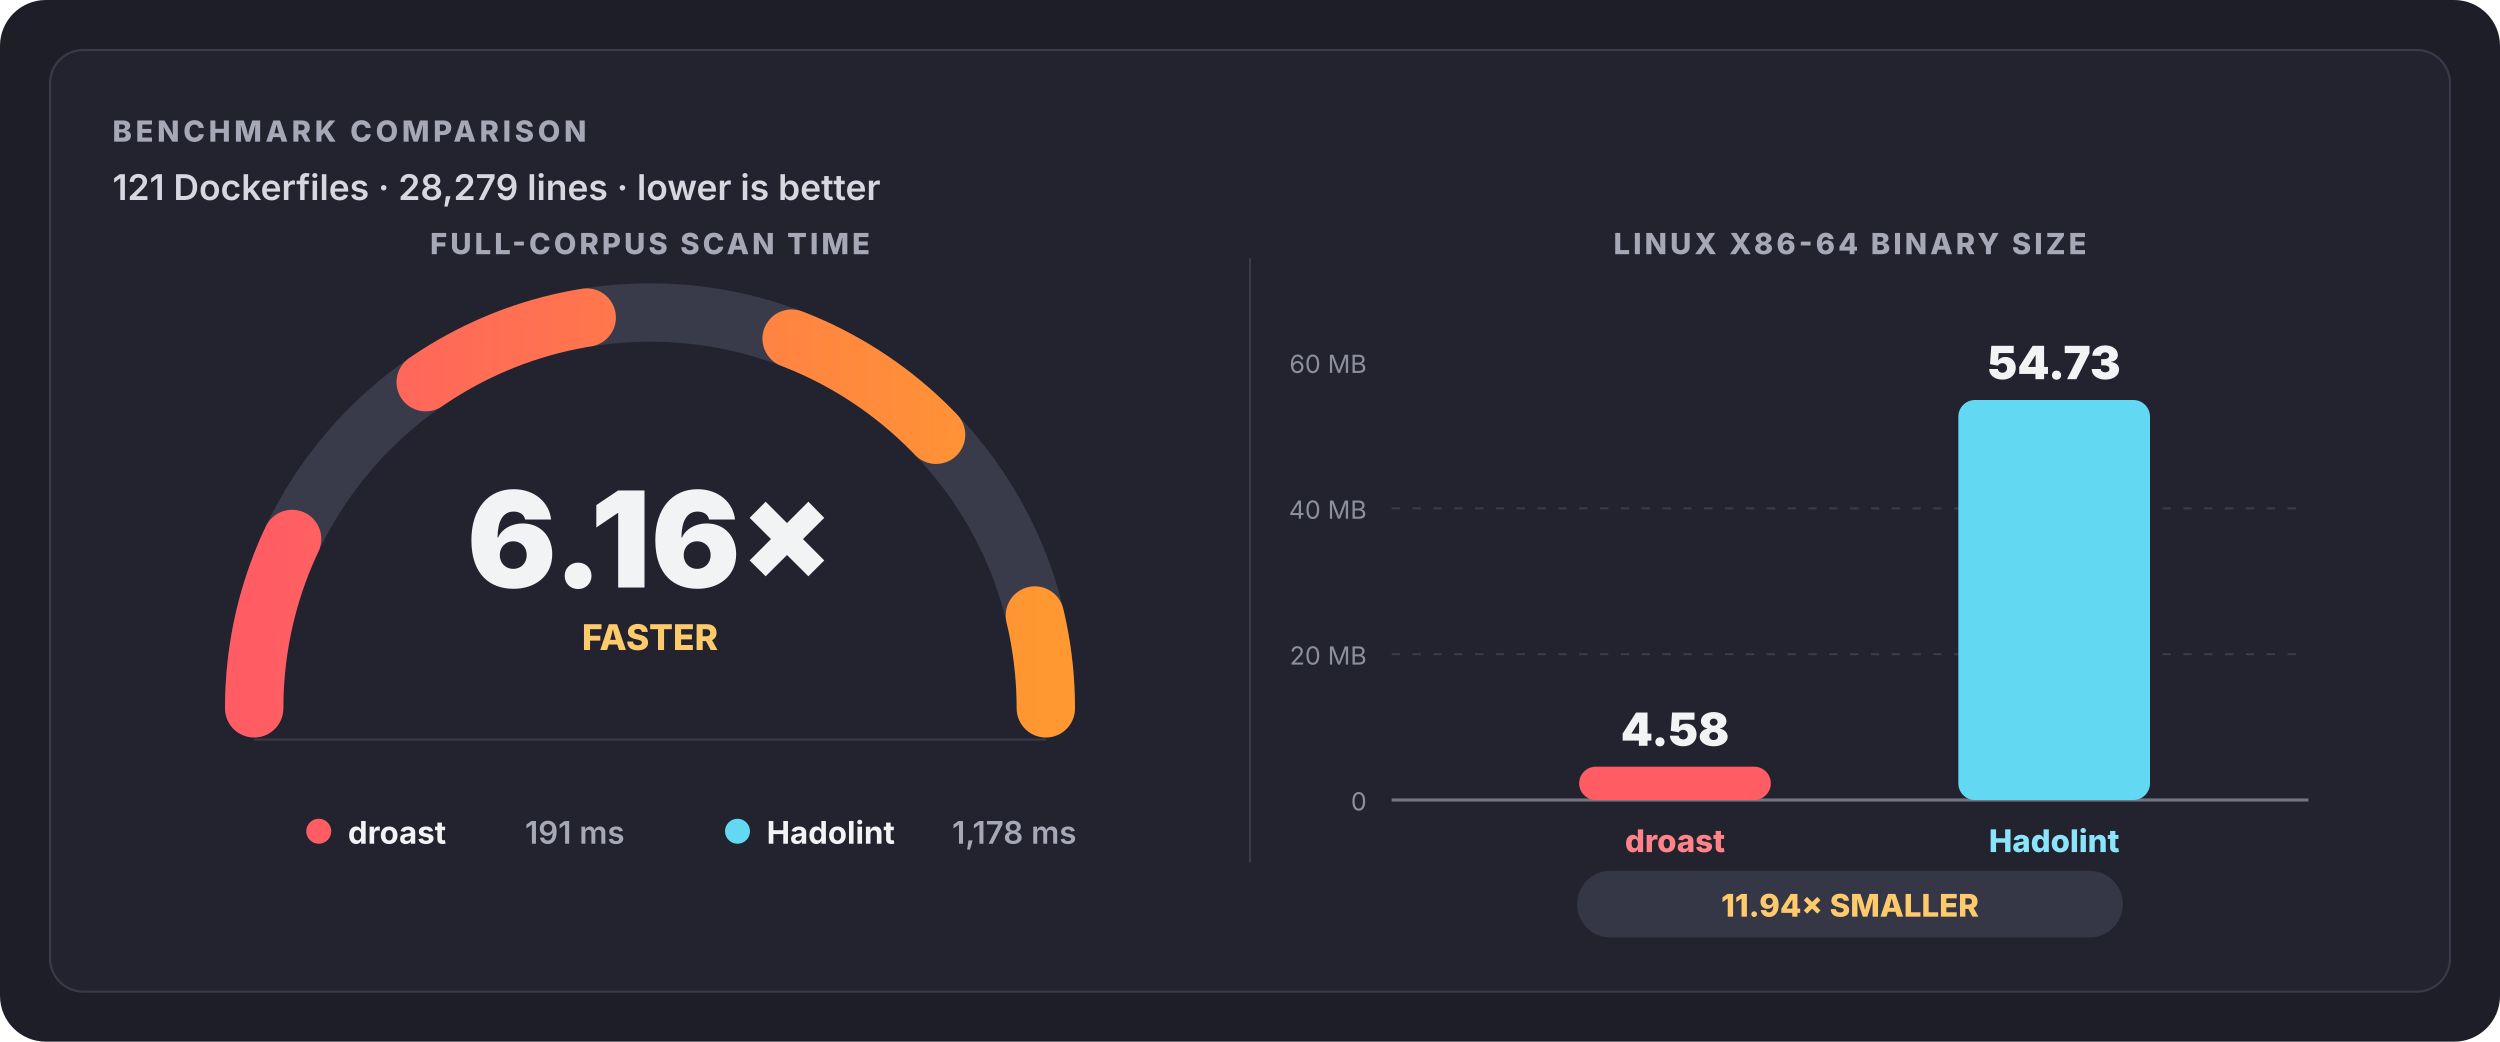
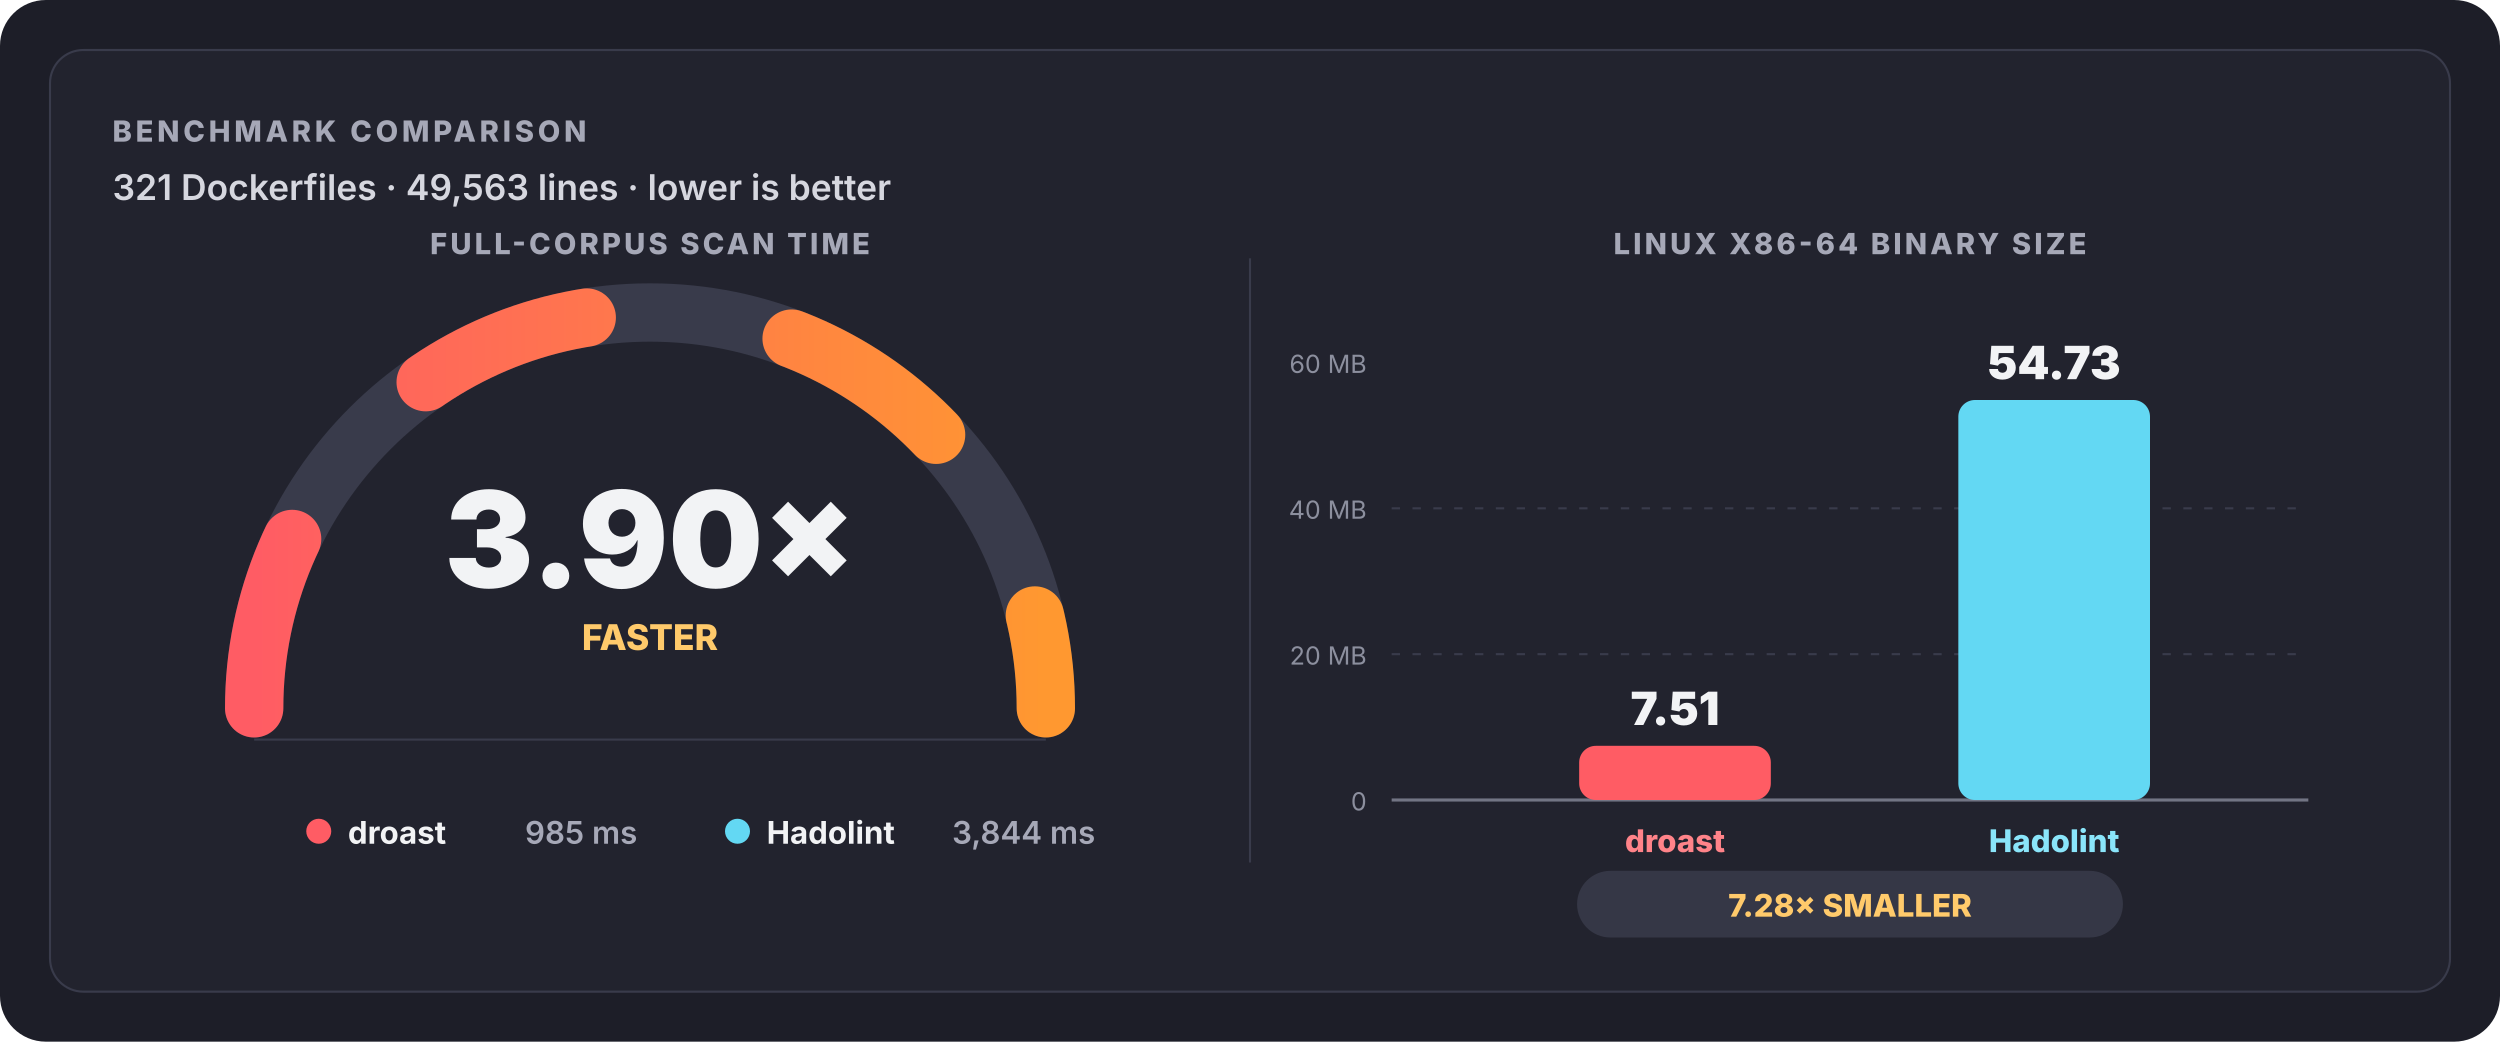
<svg xmlns="http://www.w3.org/2000/svg" width="1200" height="500" viewBox="0 0 1200 500" role="img" aria-labelledby="title desc">
  <defs>
    <filter id="shadow" x="-20%" y="-20%" width="140%" height="150%">
      <feDropShadow dx="0" dy="8" stdDeviation="10" flood-color="#080a12" flood-opacity=".38" />
    </filter>
    <linearGradient id="speed-gradient" x1="0" x2="1">
      <stop offset="0" stop-color="#ff5c64" />
      <stop offset="1" stop-color="#ff9830" />
    </linearGradient>
  </defs>
  <rect width="1200" height="500" rx="22" fill="#1d1e28" />
  <rect x="24" y="24" width="1152" height="452" rx="16" fill="#22232e" stroke="#393b4b" />
  <text x="54" y="68" font-family="Inter,Segoe UI,Arial,sans-serif" font-size="14" font-weight="800" letter-spacing="1.8" fill="#a6a8b7">BENCHMARK COMPARISON</text>
-   <text x="54" y="96" font-family="Inter,Segoe UI,Arial,sans-serif" font-size="17" font-weight="600" fill="#d6d7df">121 Dockerfiles · 28,279 lines · lower is better</text>
+   <text x="54" y="96" font-family="Inter,Segoe UI,Arial,sans-serif" font-size="17" font-weight="600" fill="#d6d7df">321 Dockerfiles · 49,563 lines · lower is better</text>
  <line x1="600" y1="124" x2="600" y2="414" stroke="#393b4b" />
  <text x="312" y="122" text-anchor="middle" font-family="Inter,Segoe UI,Arial,sans-serif" font-size="14" font-weight="800" letter-spacing="1.5" fill="#a6a8b7">FULL-CORPUS SCAN TIME</text>
  <g transform="translate(312 340)">
    <path d="M -190 0 A 190 190 0 0 1 190 0" fill="none" stroke="#393b4b" stroke-width="28" stroke-linecap="round" />
    <path d="M -190 0 A 190 190 0 0 1 190 0" pathLength="100" fill="none" stroke="url(#speed-gradient)" stroke-width="28" stroke-linecap="round" stroke-dasharray="84 100" />
    <line x1="-190" y1="15" x2="190" y2="15" stroke="#393b4b" />
-     <text y="-58" text-anchor="middle" font-family="Inter,Segoe UI,Arial,sans-serif" font-size="64" font-weight="850" fill="#f2f3f5">6.16×</text>
+     <text y="-58" text-anchor="middle" font-family="Inter,Segoe UI,Arial,sans-serif" font-size="64" font-weight="850" fill="#f2f3f5">3.90×</text>
    <text y="-28" text-anchor="middle" font-family="Inter,Segoe UI,Arial,sans-serif" font-size="17" font-weight="800" fill="#ffca6b">FASTER</text>
    <circle cx="-159" cy="59" r="6" fill="#ff5c64" />
    <text x="-145" y="65" font-family="Inter,Segoe UI,Arial,sans-serif" font-size="15" font-weight="700" fill="#f2f3f5">droast</text>
-     <text x="-60" y="65" font-family="Inter,Segoe UI,Arial,sans-serif" font-size="15" font-weight="600" fill="#a6a8b7">191 ms</text>
+     <text x="-60" y="65" font-family="Inter,Segoe UI,Arial,sans-serif" font-size="15" font-weight="600" fill="#a6a8b7">985 ms</text>
    <circle cx="42" cy="59" r="6" fill="#63d8f3" />
    <text x="56" y="65" font-family="Inter,Segoe UI,Arial,sans-serif" font-size="15" font-weight="700" fill="#f2f3f5">Hadolint</text>
-     <text x="145" y="65" font-family="Inter,Segoe UI,Arial,sans-serif" font-size="15" font-weight="600" fill="#a6a8b7">1,178 ms</text>
+     <text x="145" y="65" font-family="Inter,Segoe UI,Arial,sans-serif" font-size="15" font-weight="600" fill="#a6a8b7">3,844 ms</text>
  </g>
  <text x="888" y="122" text-anchor="middle" font-family="Inter,Segoe UI,Arial,sans-serif" font-size="14" font-weight="800" letter-spacing="1.5" fill="#a6a8b7">LINUX X86-64 BINARY SIZE</text>
  <g transform="translate(668 174)">
    <line x1="0" y1="210" x2="440" y2="210" stroke="#727584" stroke-width="1.5" />
    <line x1="0" y1="140" x2="440" y2="140" stroke="#393b4b" stroke-width="1" stroke-dasharray="4 6" />
    <line x1="0" y1="70" x2="440" y2="70" stroke="#393b4b" stroke-width="1" stroke-dasharray="4 6" />
    <text x="-12" y="215" text-anchor="end" font-family="Inter,Segoe UI,Arial,sans-serif" font-size="12" fill="#8c8f9e">0</text>
    <text x="-12" y="145" text-anchor="end" font-family="Inter,Segoe UI,Arial,sans-serif" font-size="12" fill="#8c8f9e">20 MB</text>
    <text x="-12" y="75" text-anchor="end" font-family="Inter,Segoe UI,Arial,sans-serif" font-size="12" fill="#8c8f9e">40 MB</text>
    <text x="-12" y="5" text-anchor="end" font-family="Inter,Segoe UI,Arial,sans-serif" font-size="12" fill="#8c8f9e">60 MB</text>
-     <rect x="90" y="194" width="92" height="16" rx="8" fill="#ff5c64" />
+     <rect x="90" y="184" width="92" height="26" rx="8" fill="#ff5c64" />
    <rect x="272" y="18" width="92" height="192" rx="8" fill="#63d8f3" />
-     <text x="136" y="184" text-anchor="middle" font-family="Inter,Segoe UI,Arial,sans-serif" font-size="22" font-weight="850" fill="#f2f3f5">4.58</text>
+     <text x="136" y="174" text-anchor="middle" font-family="Inter,Segoe UI,Arial,sans-serif" font-size="22" font-weight="850" fill="#f2f3f5">7.51</text>
    <text x="136" y="235" text-anchor="middle" font-family="Inter,Segoe UI,Arial,sans-serif" font-size="15" font-weight="800" fill="#ff8389">droast</text>
    <text x="318" y="8" text-anchor="middle" font-family="Inter,Segoe UI,Arial,sans-serif" font-size="22" font-weight="850" fill="#f2f3f5">54.73</text>
    <text x="318" y="235" text-anchor="middle" font-family="Inter,Segoe UI,Arial,sans-serif" font-size="15" font-weight="800" fill="#8ae5fa">Hadolint</text>
  </g>
  <rect x="757" y="418" width="262" height="32" rx="16" fill="#353746" />
-   <text x="888" y="440" text-anchor="middle" font-family="Inter,Segoe UI,Arial,sans-serif" font-size="15" font-weight="800" fill="#ffca6b">11.94× SMALLER</text>
+   <text x="888" y="440" text-anchor="middle" font-family="Inter,Segoe UI,Arial,sans-serif" font-size="15" font-weight="800" fill="#ffca6b">7.28× SMALLER</text>
</svg>
